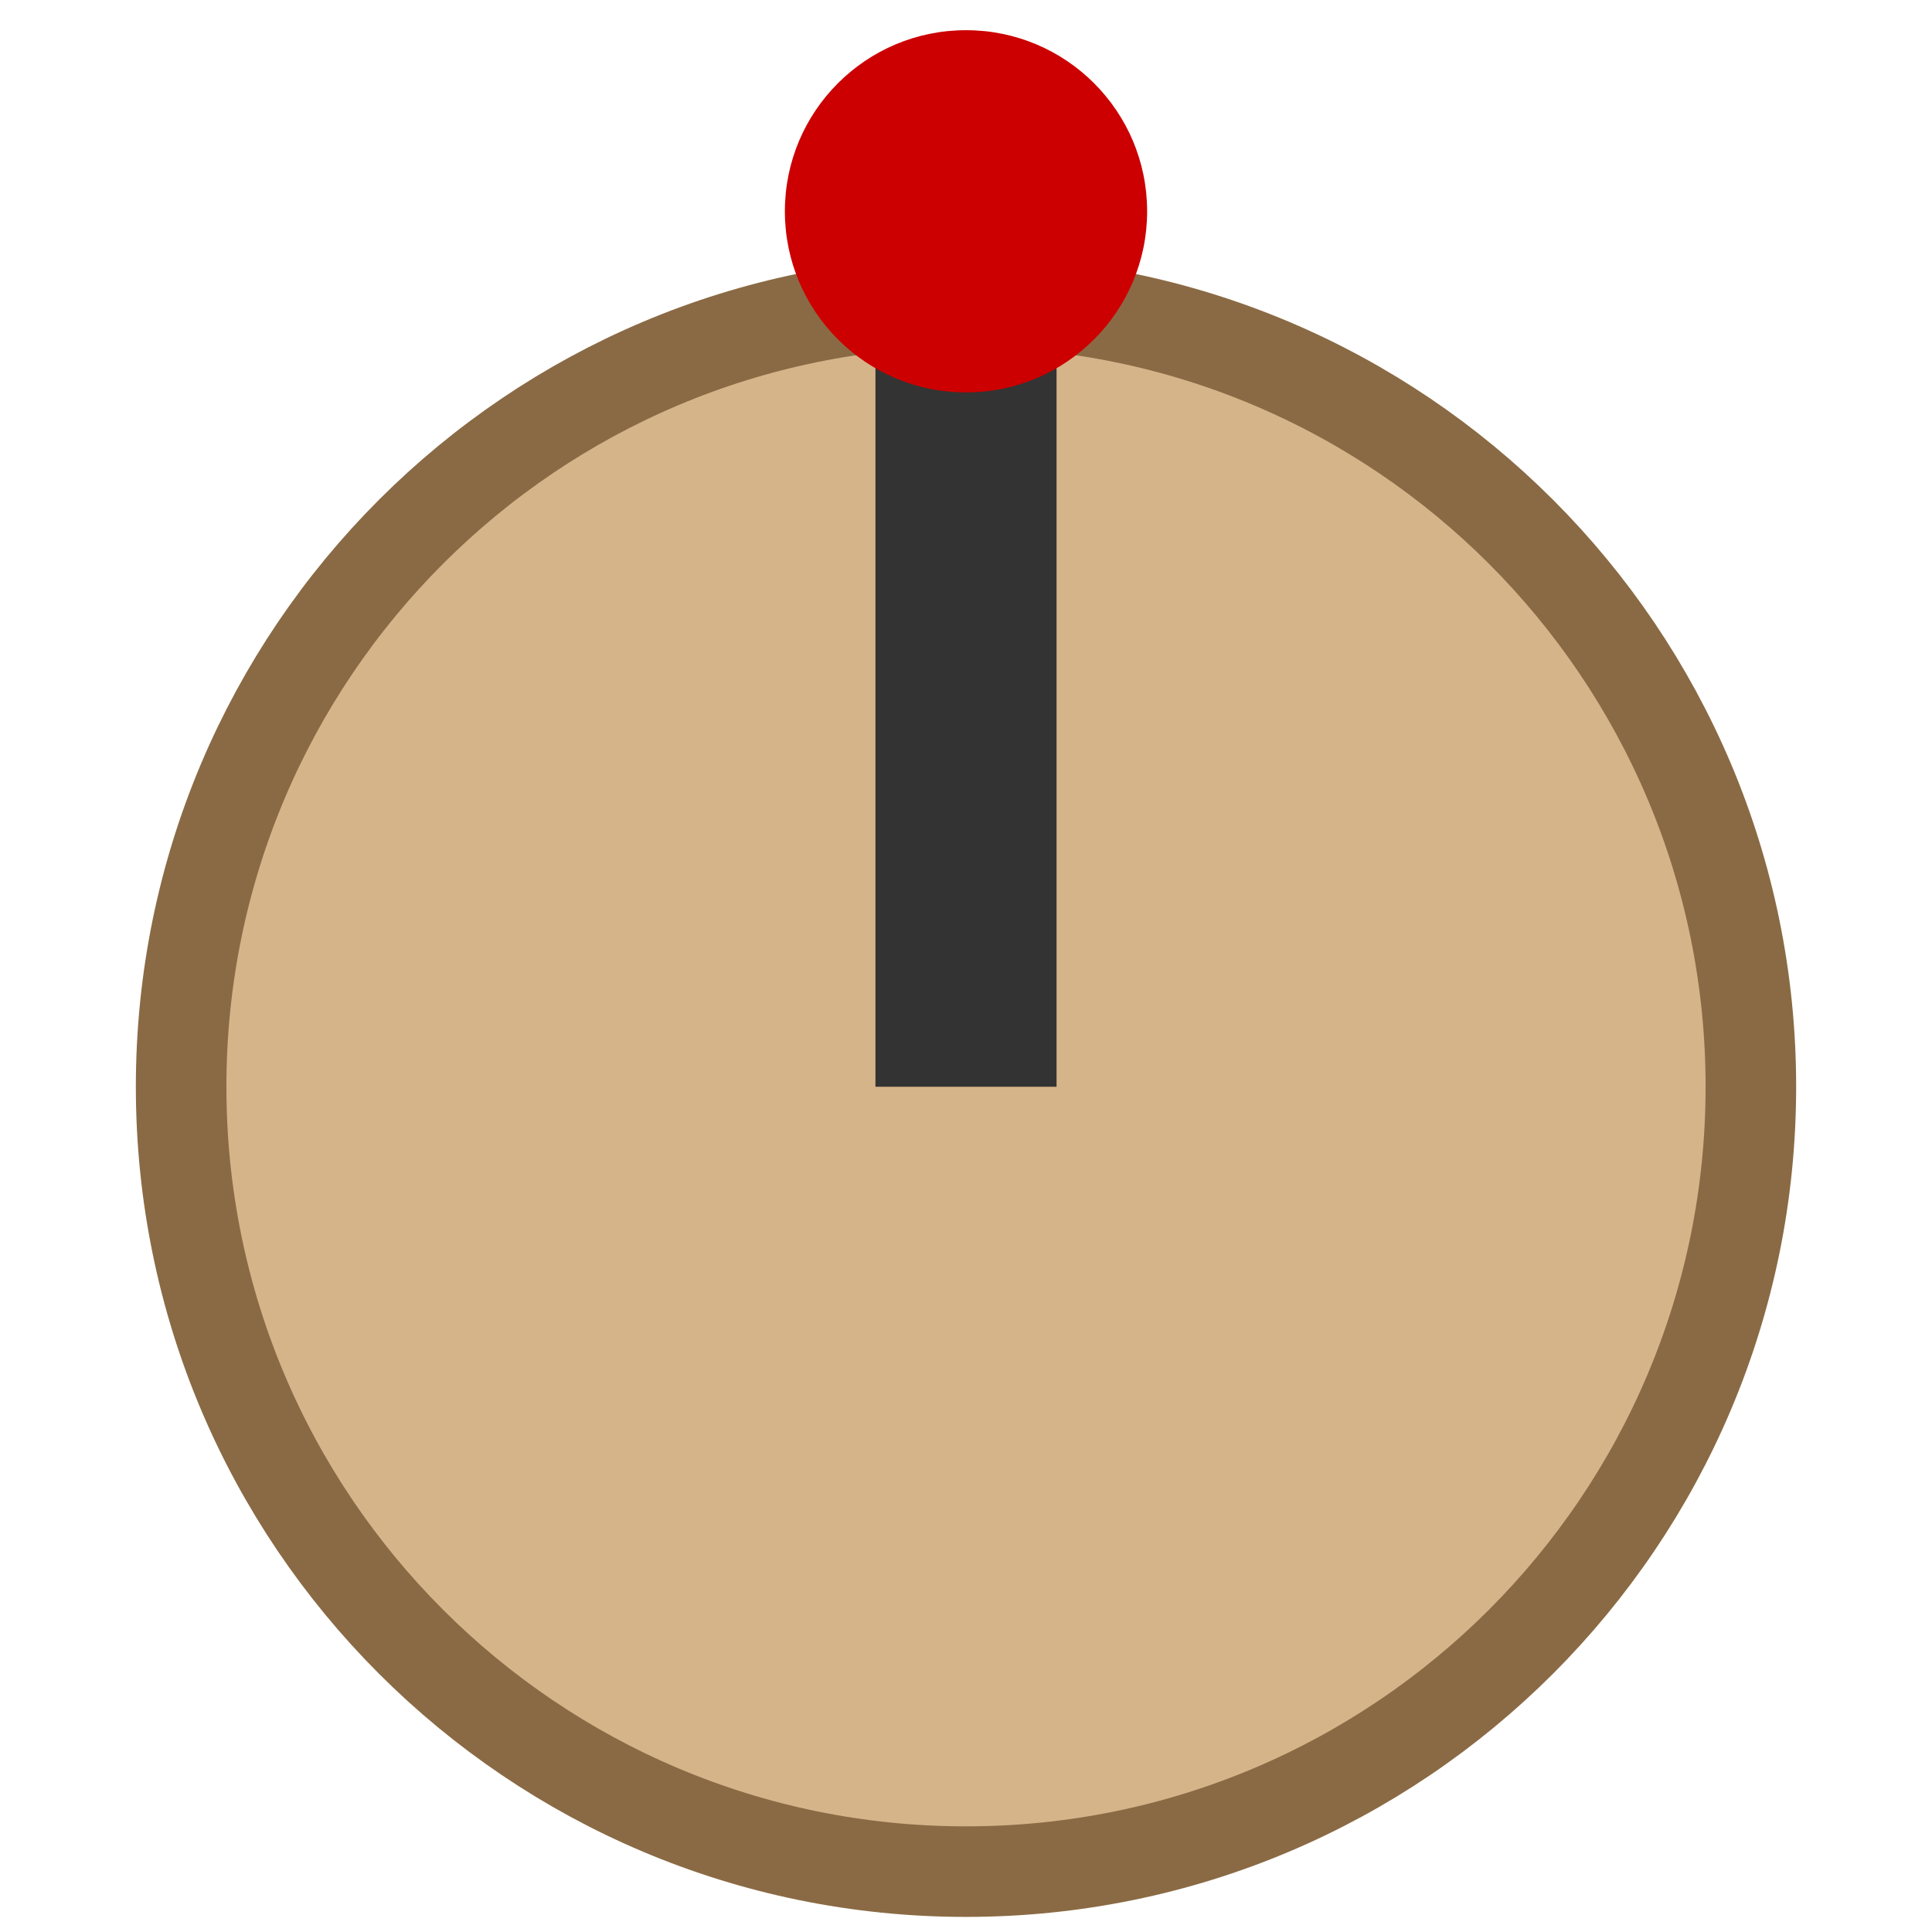
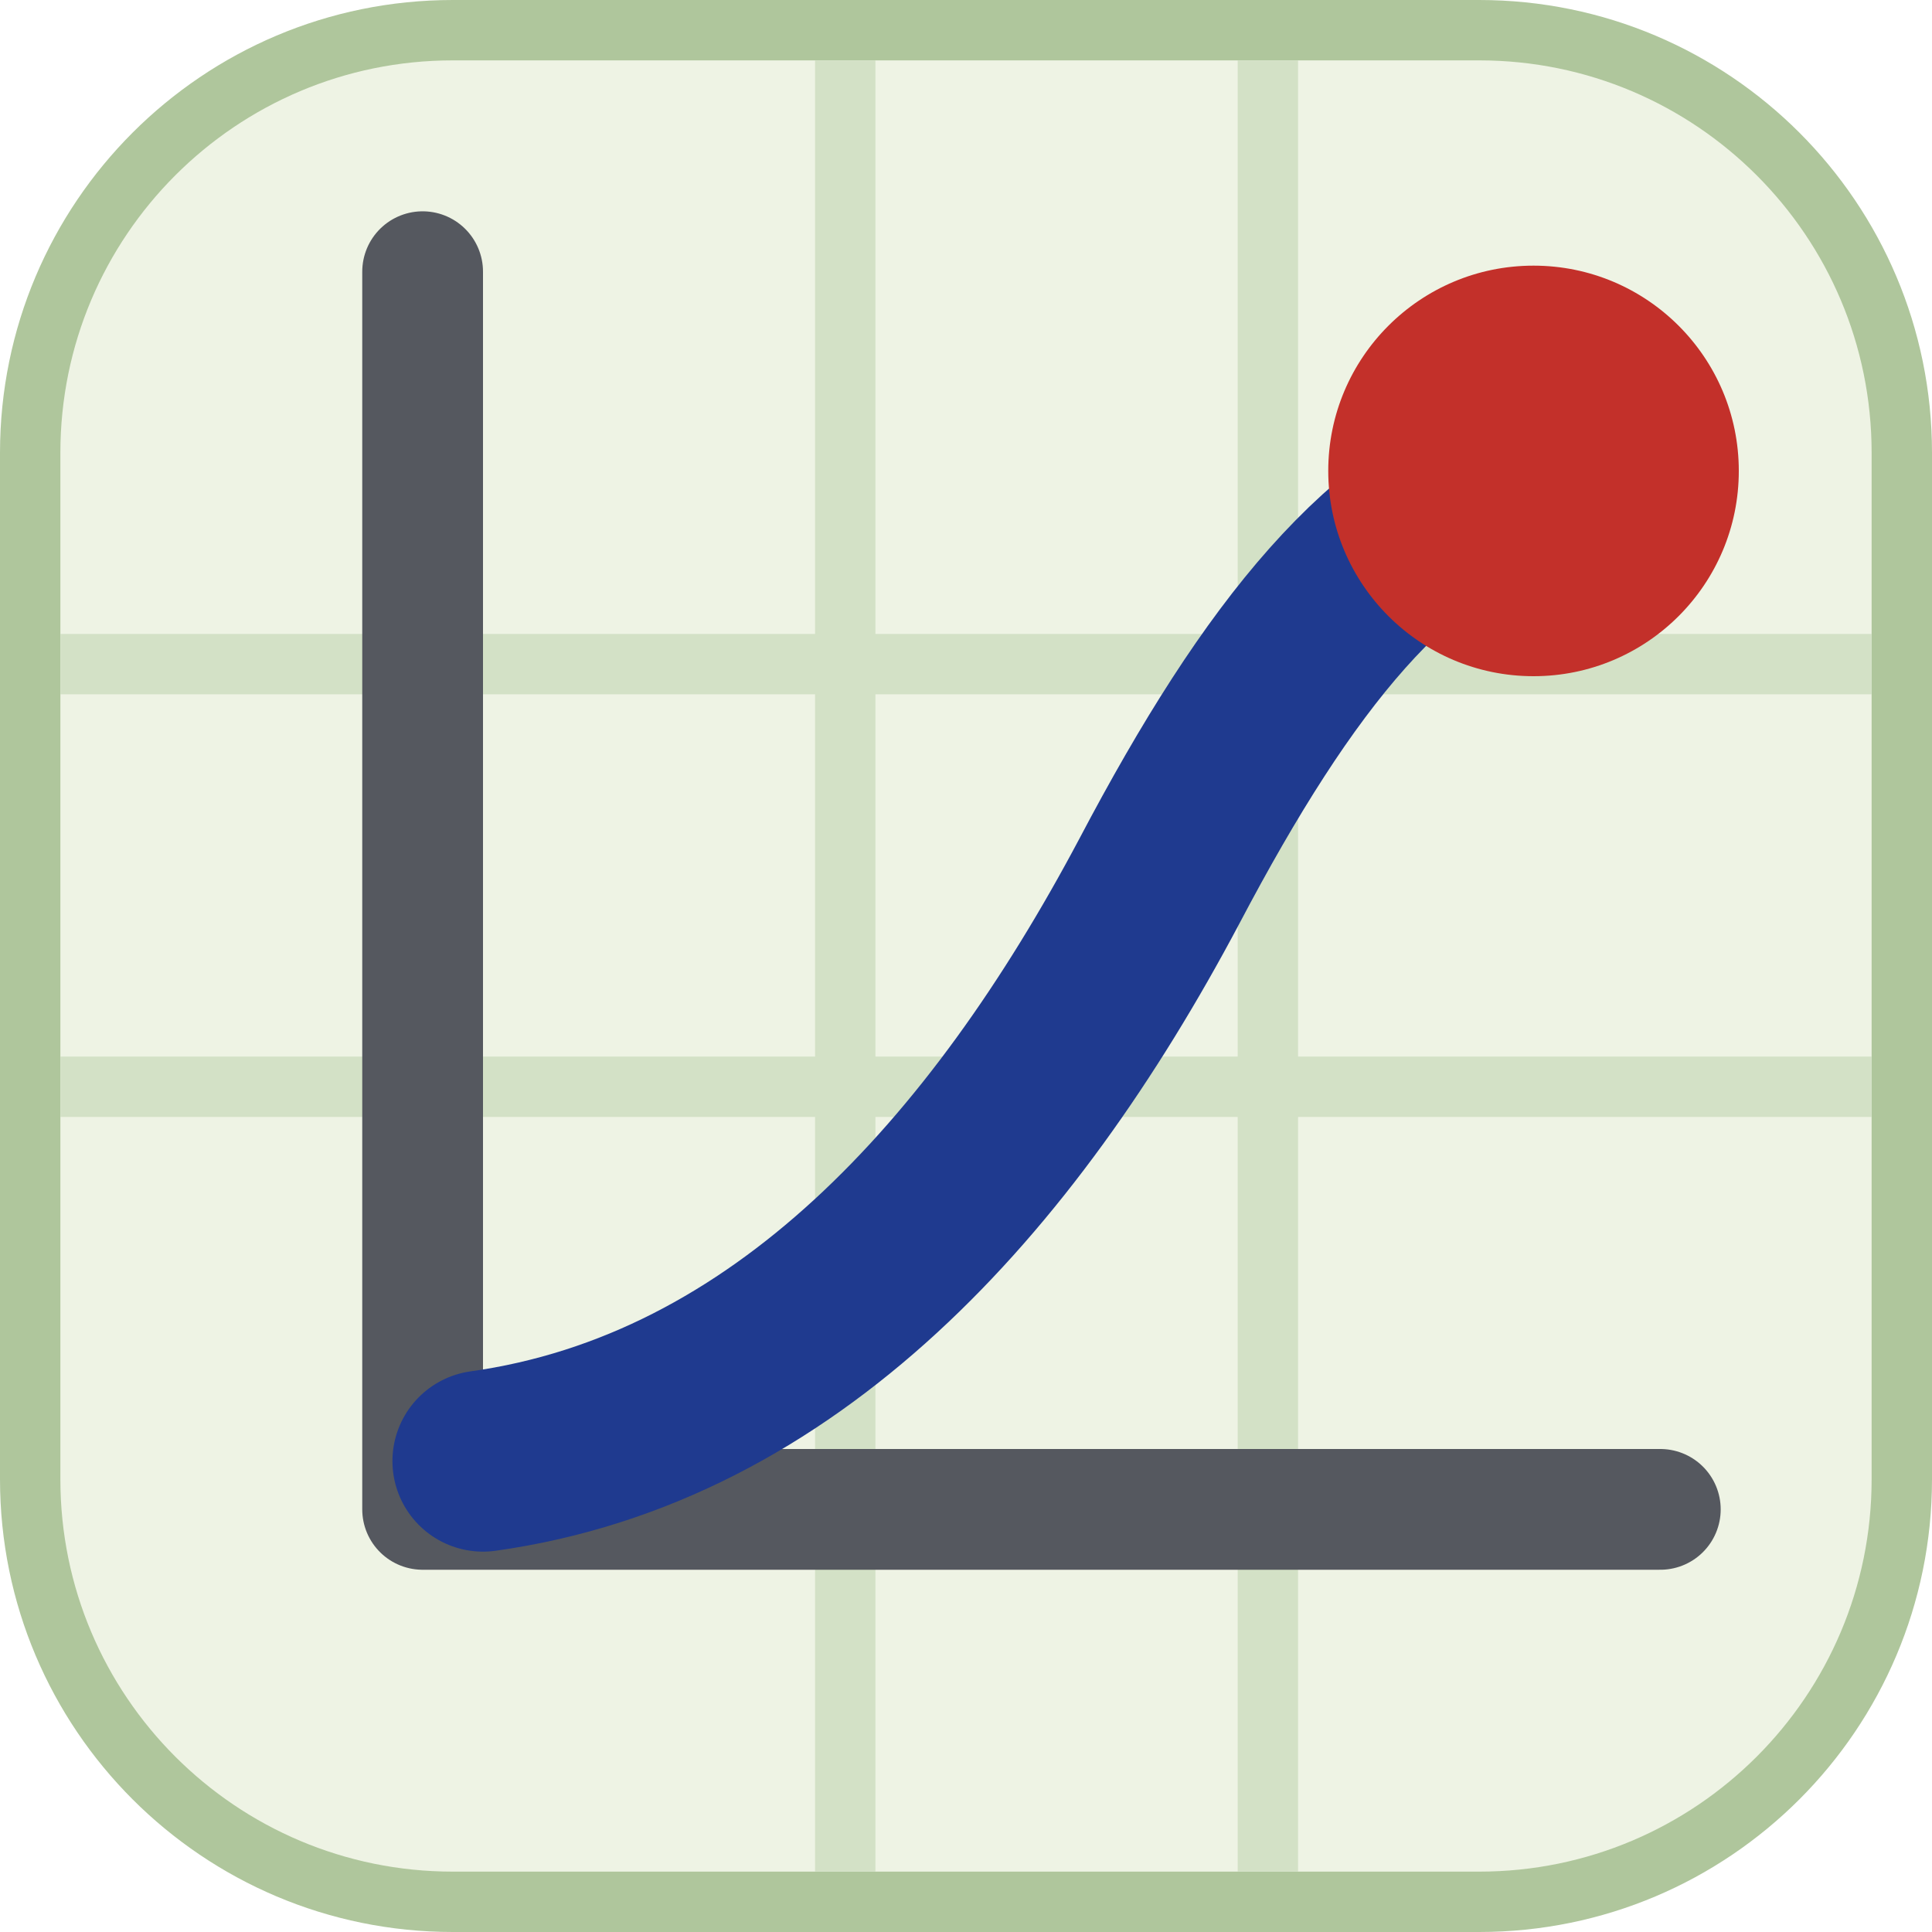
<svg xmlns="http://www.w3.org/2000/svg" viewBox="0 0 32 32">
-   <circle cx="16" cy="18" r="13" fill="#d6b48a" stroke="#8a6a44" stroke-width="1.5" />
-   <rect x="14.5" y="5" width="3" height="13" fill="#333" />
-   <circle cx="16" cy="3.5" r="3" fill="#c00" />
+   <rect x="0.5" y="0.5" width="31" height="31" rx="7" fill="#EEF3E4" stroke="#AFC69C" />
+   <path d="M1 11h30M1 18h30M14 1v30M21 1v30" stroke="#D3E1C6" stroke-width="1" />
+   <path d="M7 4.5V25h20.5" fill="none" stroke="#55585F" stroke-width="2" stroke-linecap="round" stroke-linejoin="round" />
+   <path d="M8 24.2C13 23.5 16.6 19.5 19.2 14.6 21.2 10.8 23 8.6 25.4 7.8" fill="none" stroke="#1F3A8F" stroke-width="3" stroke-linecap="round" />
+   <circle cx="25.4" cy="7.8" r="3.4" fill="#C3302A" />
</svg>
